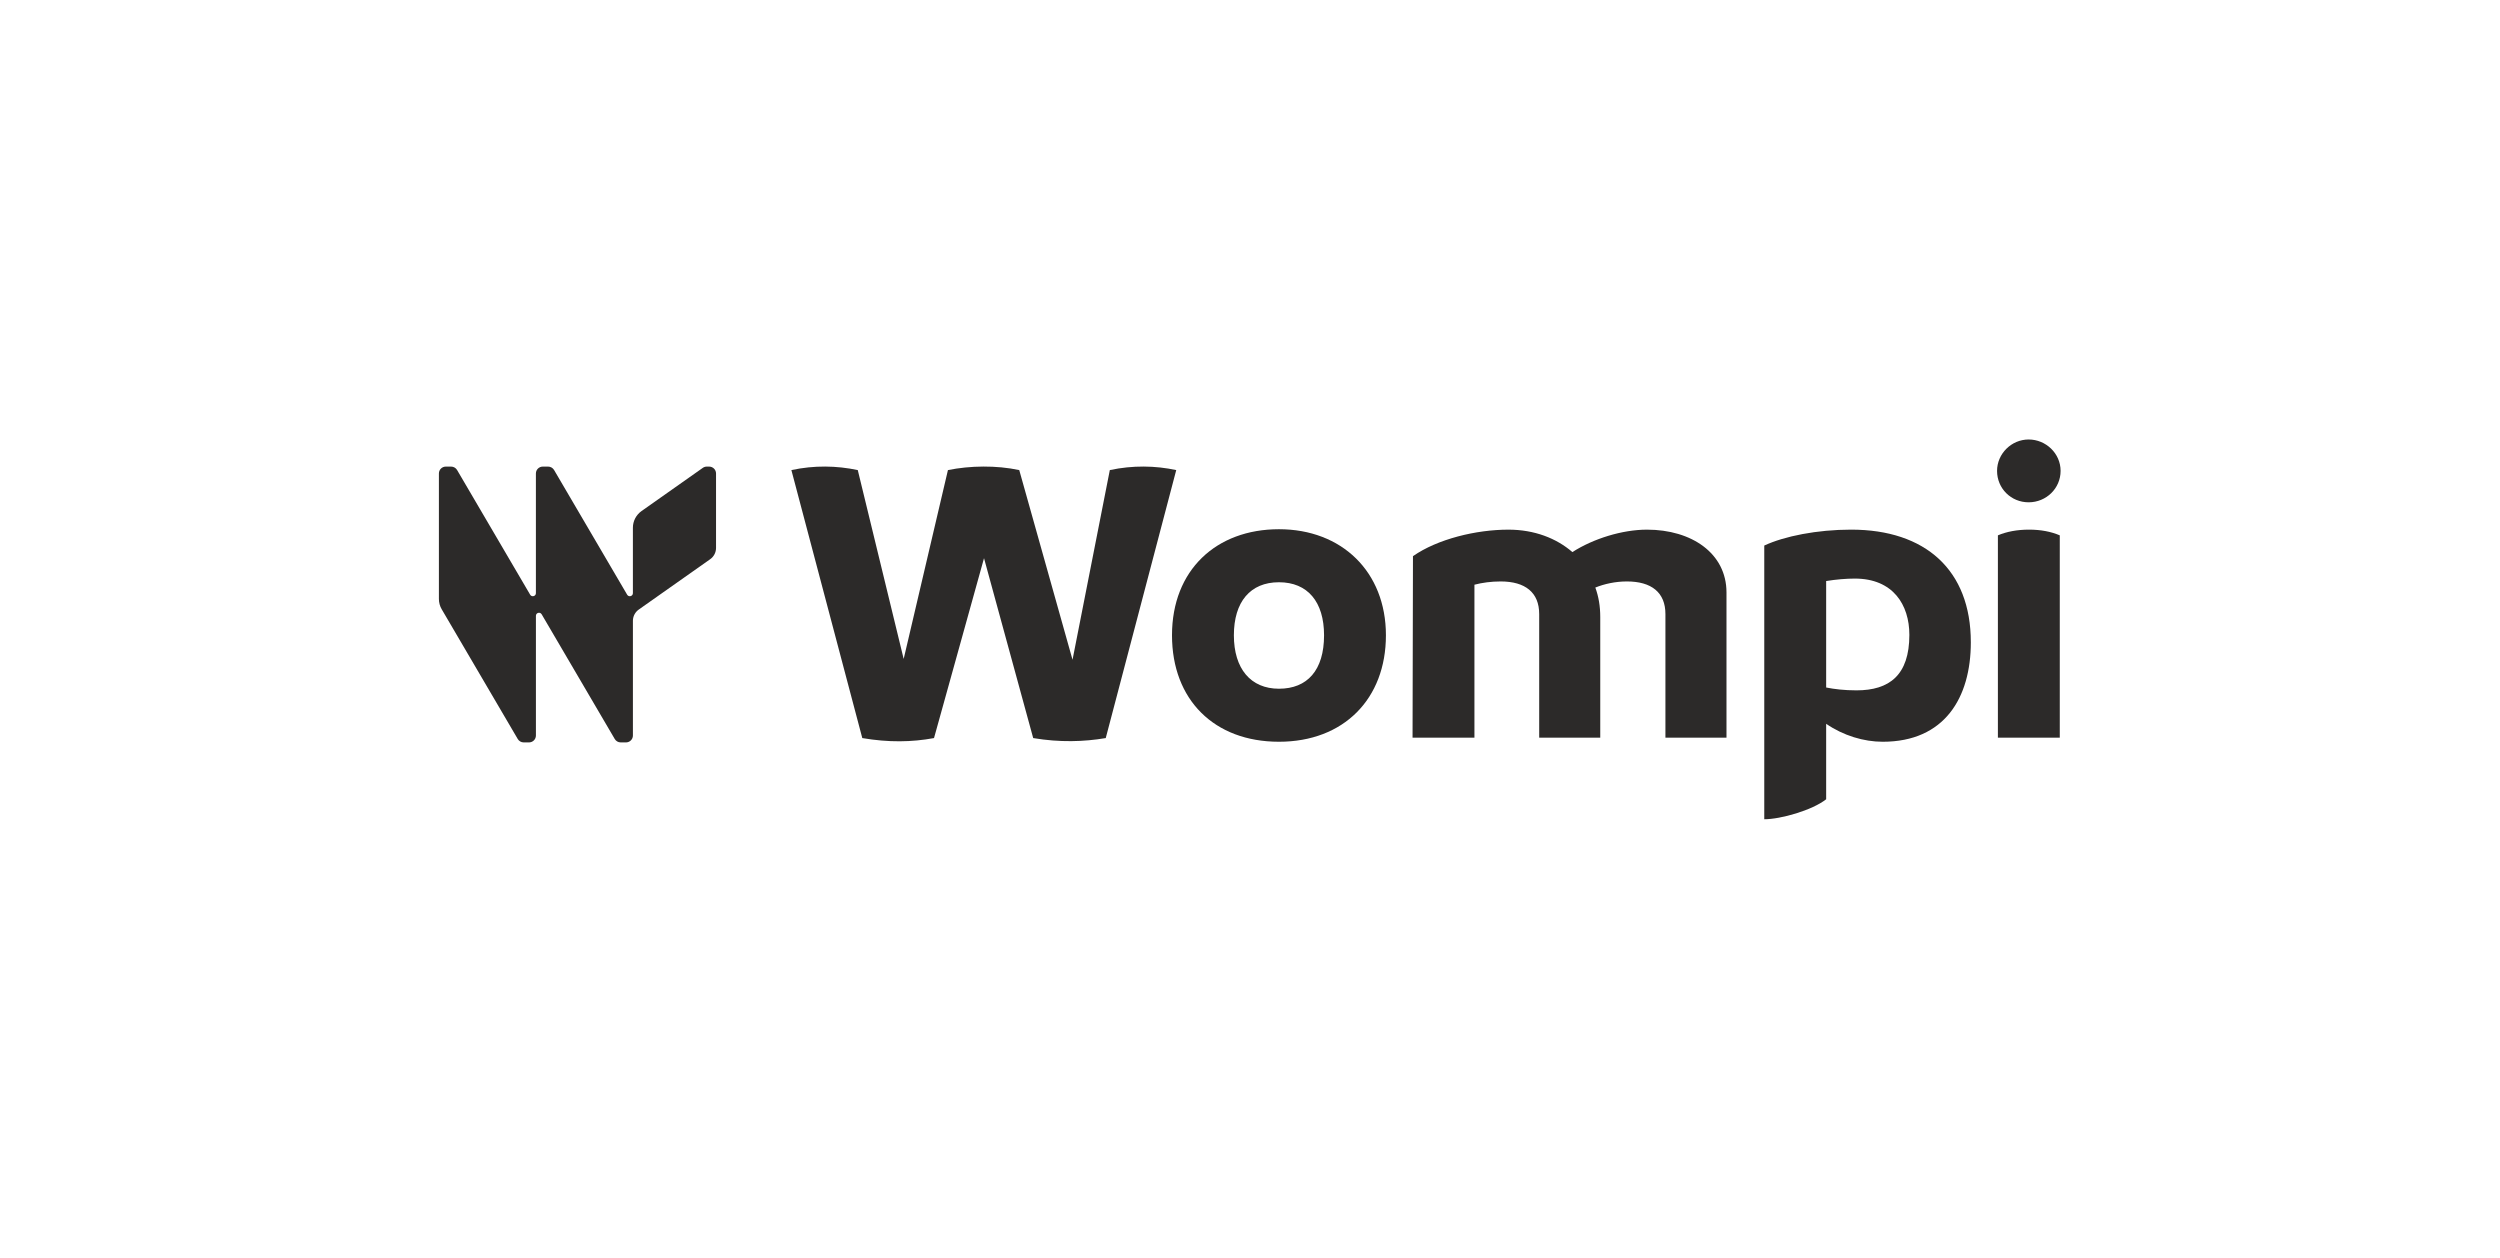
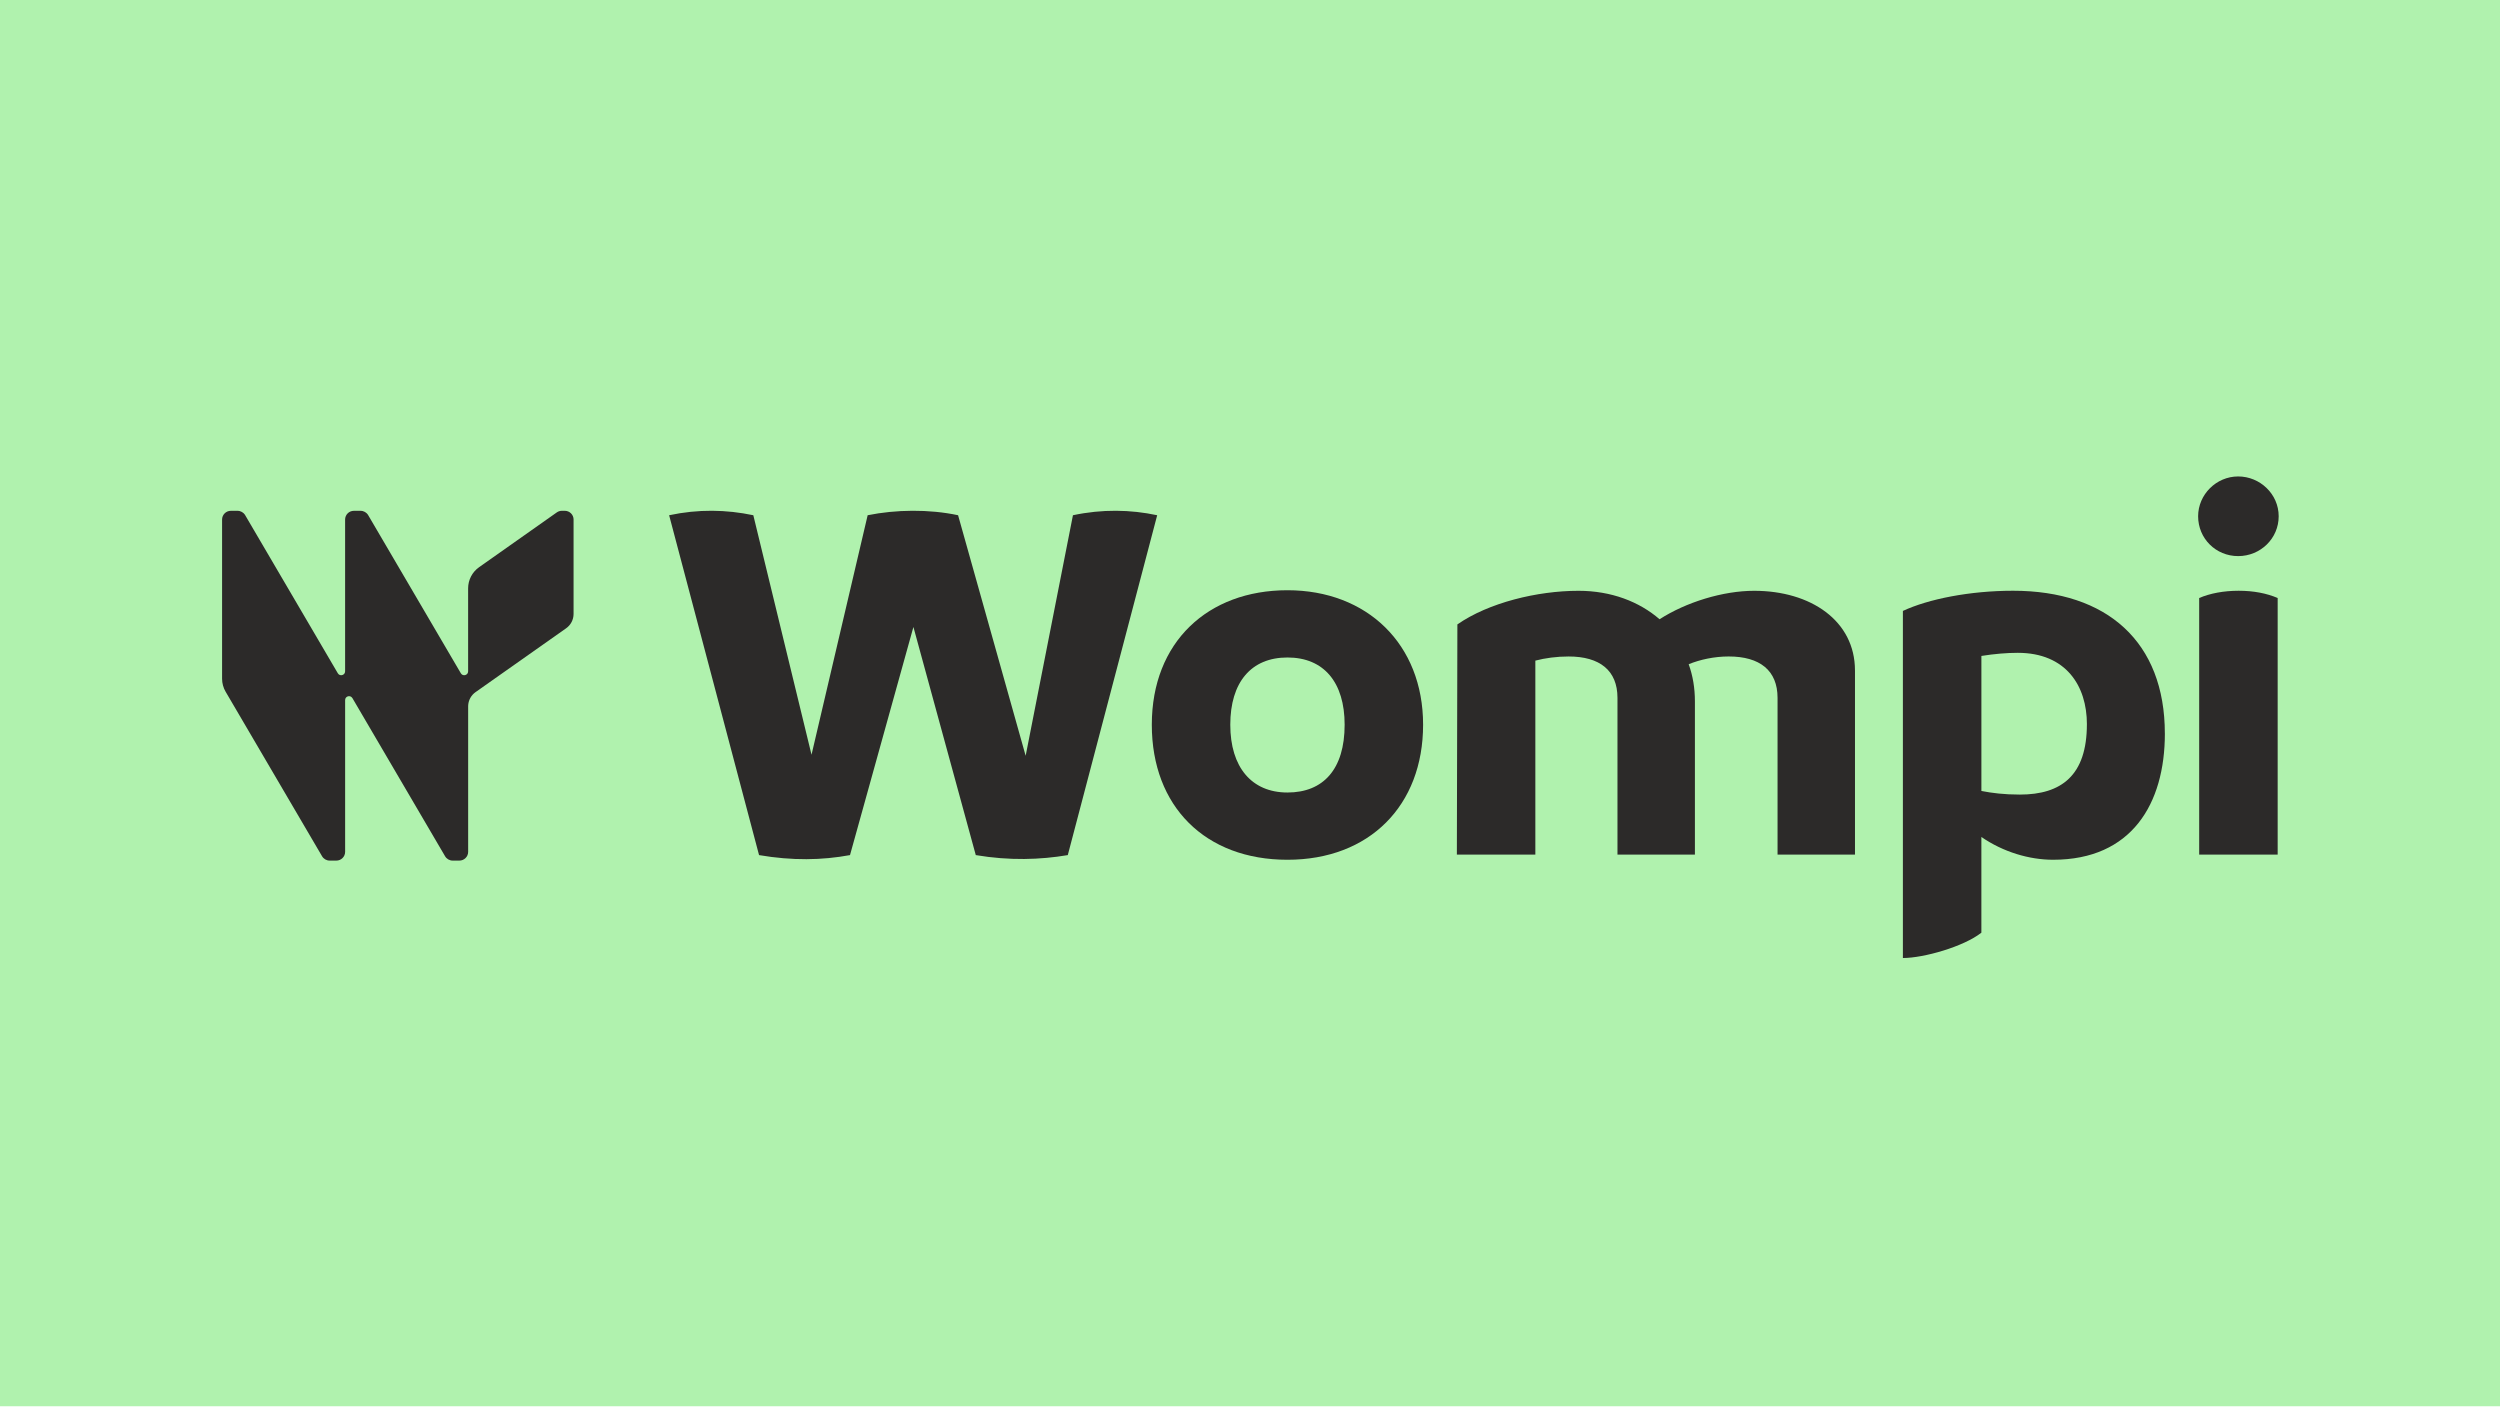
- <svg xmlns="http://www.w3.org/2000/svg" width="1982" height="997" viewBox="0 0 1982 997" fill="none">
-   <path d="M932.523 372.678L876.633 585.149C859.416 588.061 840.244 588.703 819.117 585.149L780.129 442.538L740.486 585.149C722.94 588.387 704.423 588.703 683.625 585.149L627.408 372.678C645.608 368.799 663.153 369.125 680.044 372.678L716.434 522.407L751.524 372.678C769.069 369.125 789.868 368.799 808.058 372.678L850.3 523.058L879.866 372.678C898.066 368.799 915.928 369.125 932.502 372.678H932.523Z" fill="#2C2A29" />
-   <path d="M929.163 503.65C929.163 451.905 964.254 419.566 1013.96 419.566C1063.67 419.566 1098.76 453.198 1098.76 503.65C1098.76 554.103 1065.3 588.06 1013.96 588.06C962.627 588.06 929.163 554.755 929.163 503.65ZM1049.71 503.65C1049.71 477.136 1036.72 461.608 1013.96 461.608C991.211 461.608 978.218 477.136 978.218 503.65C978.218 530.165 991.538 546.018 1013.96 546.018C1036.39 546.018 1049.71 531.468 1049.71 503.65Z" fill="#2C2A29" />
-   <path d="M1368.76 469.695V584.824H1320.35V486.842C1320.35 469.705 1309.3 460.969 1289.81 460.969C1280.71 460.969 1271.94 462.914 1264.78 465.815C1267.38 472.933 1268.68 480.691 1268.68 489.102V584.824H1220.27V486.842C1220.27 469.705 1209.22 460.969 1189.73 460.969C1182.27 460.969 1175.11 461.936 1168.93 463.555V584.824H1119.87L1120.2 440.92C1139.7 427.337 1170.23 419.904 1195.9 419.904C1216.37 419.904 1233.92 426.696 1246.59 437.693C1263.17 427.022 1286.24 419.904 1305.73 419.904C1341.14 419.904 1368.76 438.66 1368.76 469.705V469.695Z" fill="#2C2A29" />
-   <path d="M1562.48 509.15C1562.48 553.127 1541.69 588.062 1492.62 588.062C1477.67 588.062 1461.43 583.215 1447.78 573.827V633.657C1436.73 642.383 1411.72 649.501 1398.71 649.501V432.509C1414.63 425.077 1440.63 419.894 1467.6 419.894C1526.41 419.894 1562.47 451.906 1562.47 509.15H1562.48ZM1513.74 503.326C1513.74 479.398 1500.74 458.698 1470.52 458.698C1463.7 458.698 1455.9 459.349 1447.78 460.643V545.053C1454.28 546.346 1462.08 547.313 1471.82 547.313C1497.82 547.313 1513.74 535.349 1513.74 503.336V503.326Z" fill="#2C2A29" />
-   <path d="M1583.27 373.32C1583.27 359.737 1594.65 348.425 1608.3 348.425C1621.94 348.425 1633.64 359.422 1633.64 373.32C1633.64 387.218 1622.26 398.226 1608.3 398.226C1594.33 398.226 1583.27 387.229 1583.27 373.32ZM1583.93 424.424C1590.75 421.512 1599.2 419.893 1608.62 419.893C1618.05 419.893 1626.17 421.512 1632.99 424.424V584.824H1583.93V424.424Z" fill="#2C2A29" />
-   <path d="M567.674 375.38V434.411C567.674 437.954 565.942 441.287 563.037 443.337L506.408 483.255C506.408 483.255 506.355 483.287 506.334 483.308C503.715 485.19 502.067 488.113 501.813 491.288C501.782 491.592 501.771 491.897 501.771 492.202V583.12C501.771 586.137 499.31 588.587 496.278 588.587H492.106C490.152 588.587 488.345 587.546 487.363 585.874L429.424 487.009C429.424 487.009 429.403 486.967 429.382 486.956C428.115 484.875 424.872 485.768 424.872 488.228V583.12C424.872 586.137 422.411 588.587 419.379 588.587H415.207C413.252 588.587 411.446 587.546 410.464 585.874L350.18 483.024C348.722 480.554 347.962 477.736 347.962 474.866V375.38C347.962 372.352 350.423 369.913 353.455 369.913H357.627C359.571 369.913 361.377 370.943 362.37 372.615L420.308 471.481C421.565 473.625 424.861 472.742 424.861 470.261V375.38C424.861 372.352 427.322 369.913 430.354 369.913H434.526C436.47 369.913 438.276 370.943 439.269 372.615L497.208 471.481C498.465 473.625 501.76 472.742 501.76 470.261V418.379C501.76 413.122 504.317 408.192 508.626 405.153L557.196 370.912C558.125 370.26 559.234 369.913 560.375 369.913H562.181C565.213 369.913 567.674 372.352 567.674 375.38Z" fill="#2C2A29" />
+ <svg xmlns="http://www.w3.org/2000/svg" id="Capa_1" version="1.1" viewBox="0 0 1920 1080">
+   <defs>
+     <style>
+       .st0 {
+         fill: #2c2a29;
+       }
+ 
+       .st1 {
+         fill: #b0f2ae;
+       }
+     </style>
+   </defs>
+   <rect class="st1" width="1920" height="1080" />
+   <g>
+     <path class="st0" d="M888.72,395.7l-68.66,261.02c-21.15,3.58-44.7,4.37-70.66,0l-47.9-175.2-48.7,175.2c-21.55,3.98-44.3,4.37-69.85,0l-69.06-261.02c22.36-4.77,43.91-4.37,64.66,0l44.7,183.94,43.11-183.94c21.55-4.37,47.11-4.77,69.45,0l51.89,184.74,36.32-184.74c22.36-4.77,44.3-4.37,64.66,0h.02Z" />
+     <path class="st0" d="M884.59,556.6c0-63.57,43.11-103.3,104.17-103.3s104.18,41.32,104.18,103.3-41.11,103.7-104.18,103.7-104.17-40.92-104.17-103.7ZM1032.68,556.6c0-32.57-15.96-51.65-43.91-51.65s-43.91,19.08-43.91,51.65,16.36,52.05,43.91,52.05,43.91-17.88,43.91-52.05Z" />
+     <path class="st0" d="M1424.63,514.88v141.44h-59.47v-120.37c0-21.05-13.58-31.78-37.52-31.78-11.18,0-21.96,2.39-30.74,5.95,3.19,8.74,4.79,18.28,4.79,28.61v117.6h-59.47v-120.37c0-21.05-13.58-31.78-37.52-31.78-9.18,0-17.96,1.19-25.55,3.18v148.98h-60.28l.4-176.79c23.96-16.69,61.47-25.82,93-25.82,25.15,0,46.7,8.34,62.28,21.85,20.36-13.11,48.7-21.85,72.64-21.85,43.51,0,77.43,23.04,77.43,61.18h0Z" />
+     <path class="st0" d="M1662.62,563.35c0,54.03-25.55,96.94-85.83,96.94-18.36,0-38.32-5.95-55.09-17.49v73.5c-13.58,10.72-44.3,19.46-60.28,19.46v-266.57c19.56-9.13,51.49-15.5,84.62-15.5,72.25,0,116.56,39.33,116.56,109.65h0ZM1602.74,556.2c0-29.4-15.96-54.83-53.09-54.83-8.39,0-17.96.8-27.94,2.39v103.7c7.98,1.59,17.57,2.78,29.53,2.78,31.93,0,51.49-14.7,51.49-54.03h0Z" />
+     <path class="st0" d="M1688.16,396.49c0-16.69,13.98-30.58,30.74-30.58s31.13,13.51,31.13,30.58-13.98,30.6-31.13,30.6-30.74-13.51-30.74-30.6ZM1688.97,459.27c8.38-3.58,18.76-5.57,30.34-5.57s21.55,1.99,29.94,5.57v197.05h-60.28v-197.05Z" />
+     <path class="st0" d="M440.5,399.02v72.52c0,4.35-2.13,8.45-5.7,10.97l-69.57,49.04s-.06.04-.09.06c-3.22,2.31-5.24,5.9-5.55,9.8-.04.37-.05.75-.05,1.12v111.69c0,3.71-3.02,6.72-6.75,6.72h-5.13c-2.4,0-4.62-1.28-5.83-3.33l-71.18-121.46s-.03-.05-.05-.06c-1.56-2.56-5.54-1.46-5.54,1.56v116.57c0,3.71-3.02,6.72-6.75,6.72h-5.13c-2.4,0-4.62-1.28-5.83-3.33l-74.06-126.35c-1.79-3.03-2.73-6.5-2.73-10.02v-122.22c0-3.72,3.02-6.72,6.75-6.72h5.13c2.39,0,4.61,1.27,5.83,3.32l71.18,121.46c1.54,2.64,5.59,1.55,5.59-1.5v-116.56c0-3.72,3.02-6.72,6.75-6.72h5.13c2.39,0,4.61,1.27,5.83,3.32l71.18,121.46c1.54,2.64,5.59,1.55,5.59-1.5v-63.74c0-6.46,3.14-12.52,8.44-16.25l59.67-42.07c1.14-.8,2.5-1.23,3.91-1.23h2.22c3.72,0,6.75,3,6.75,6.72Z" />
+   </g>
</svg>
